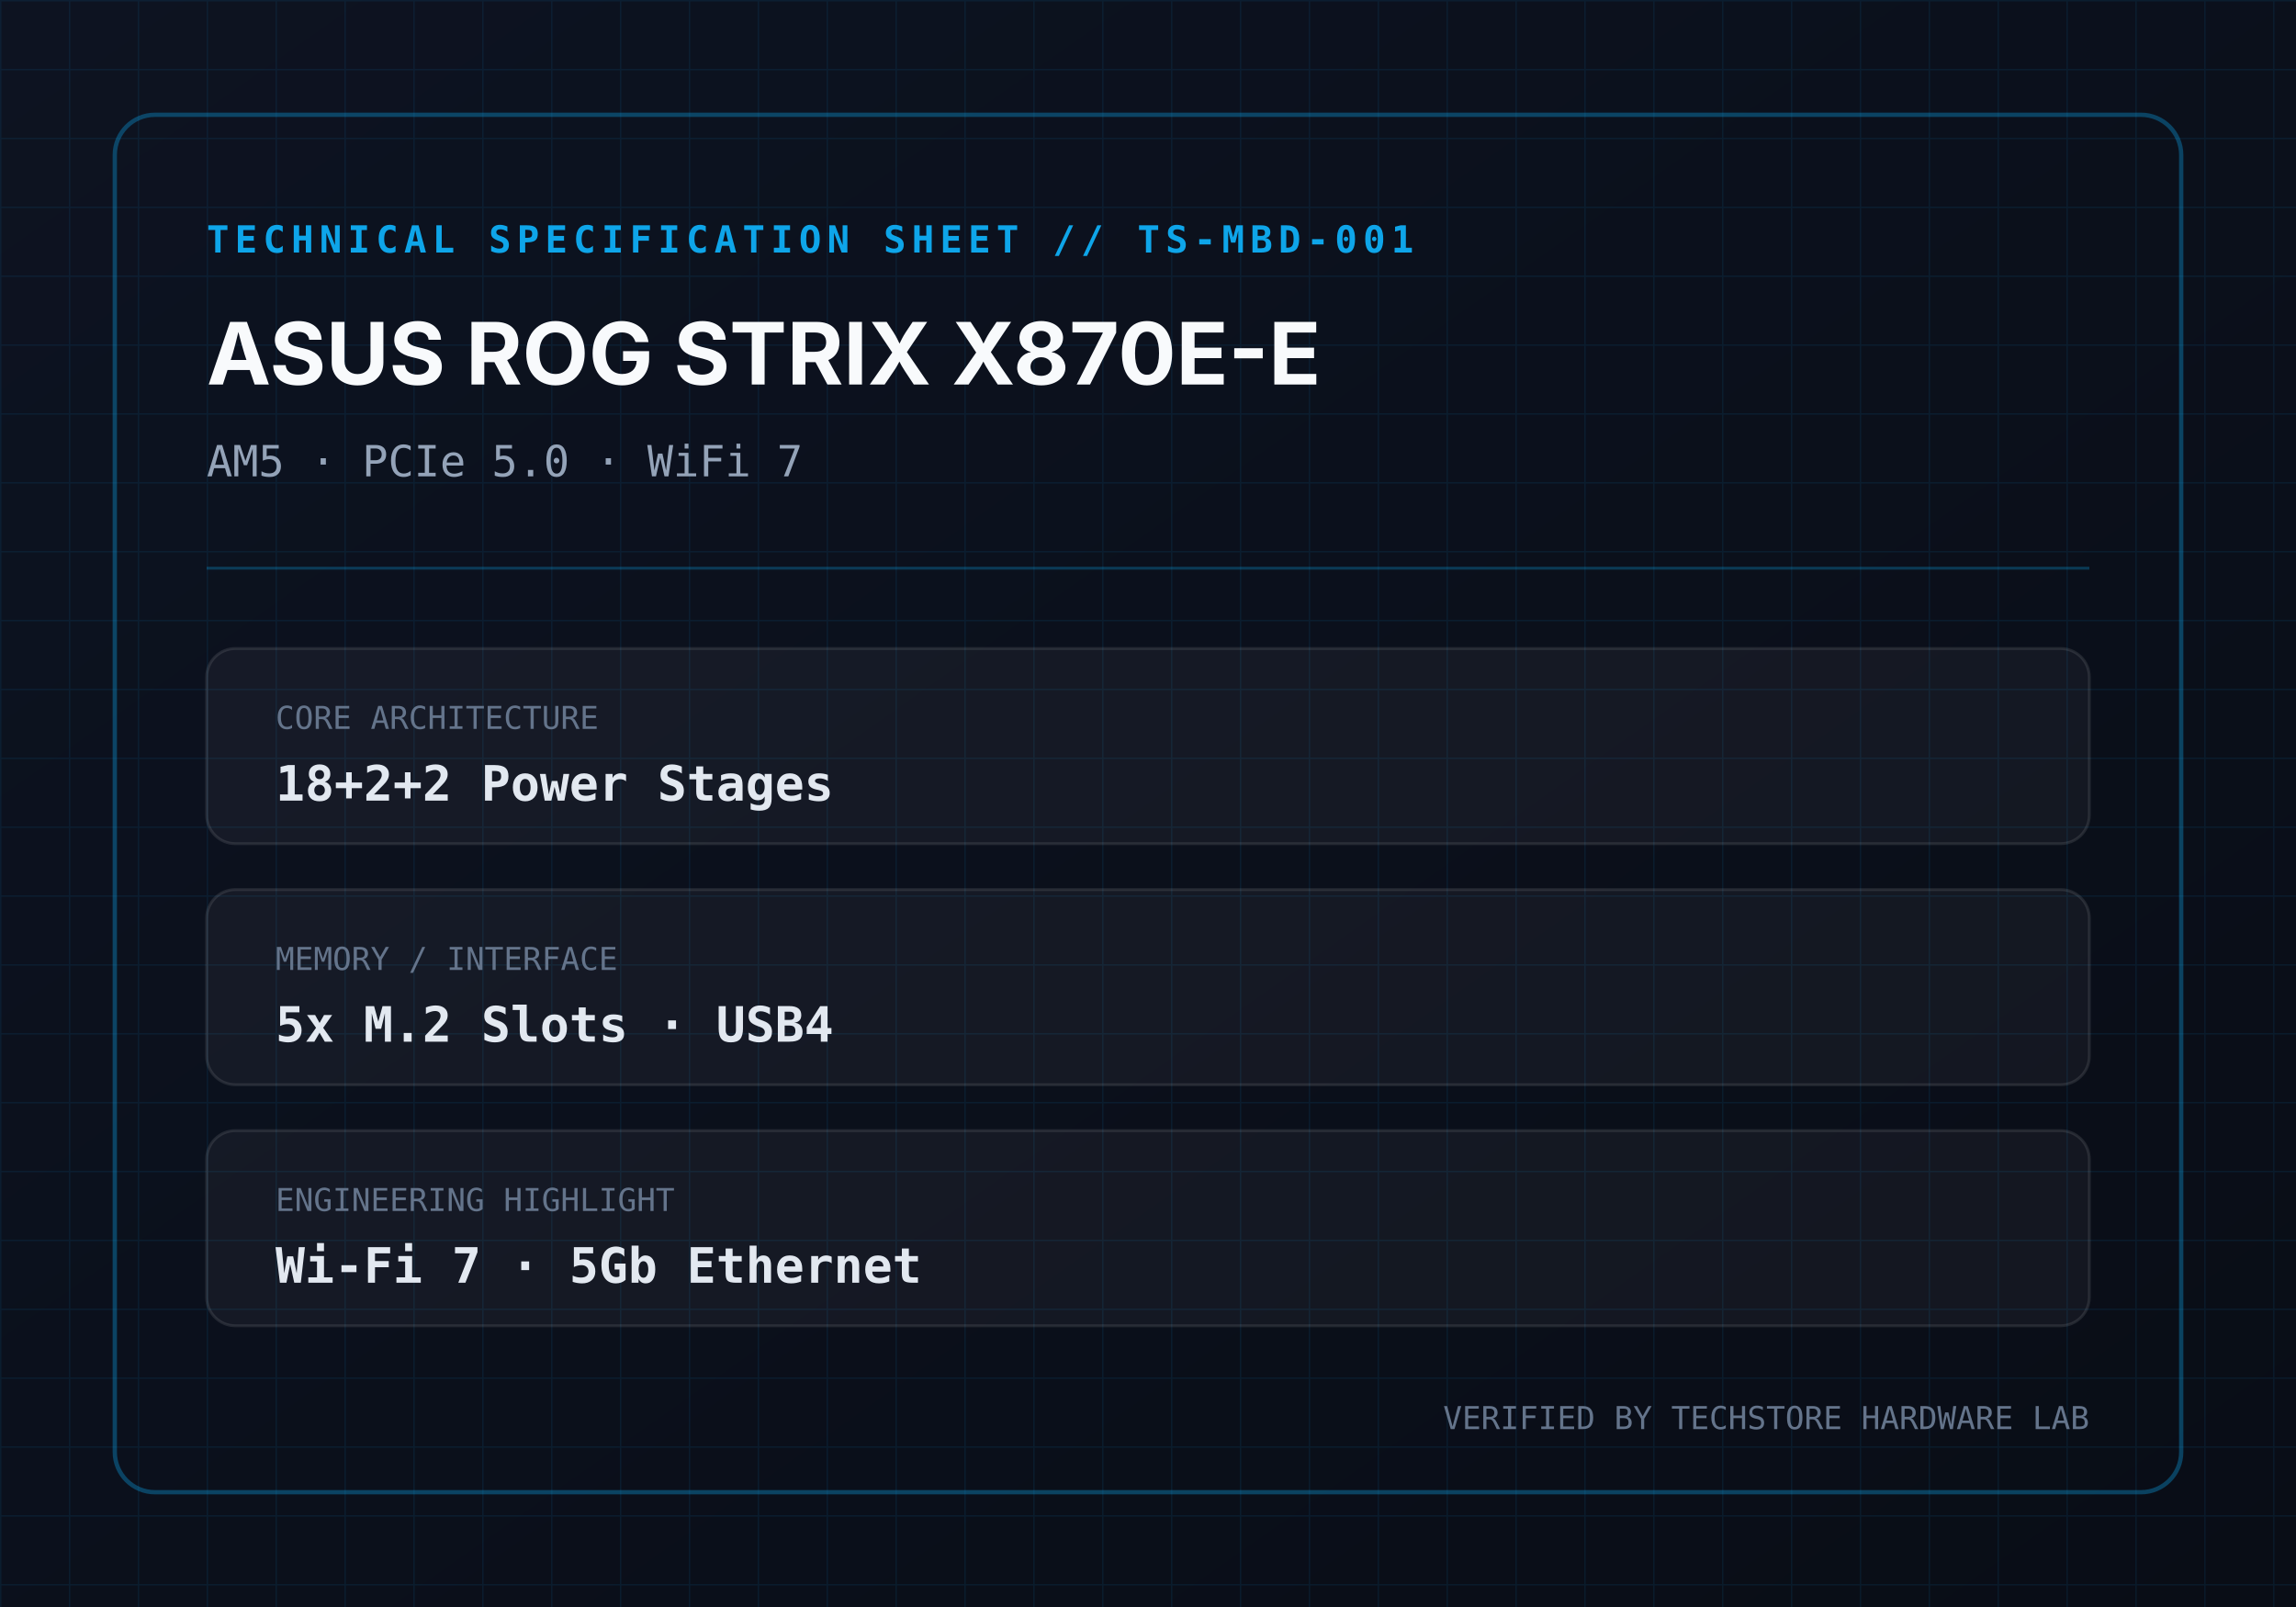
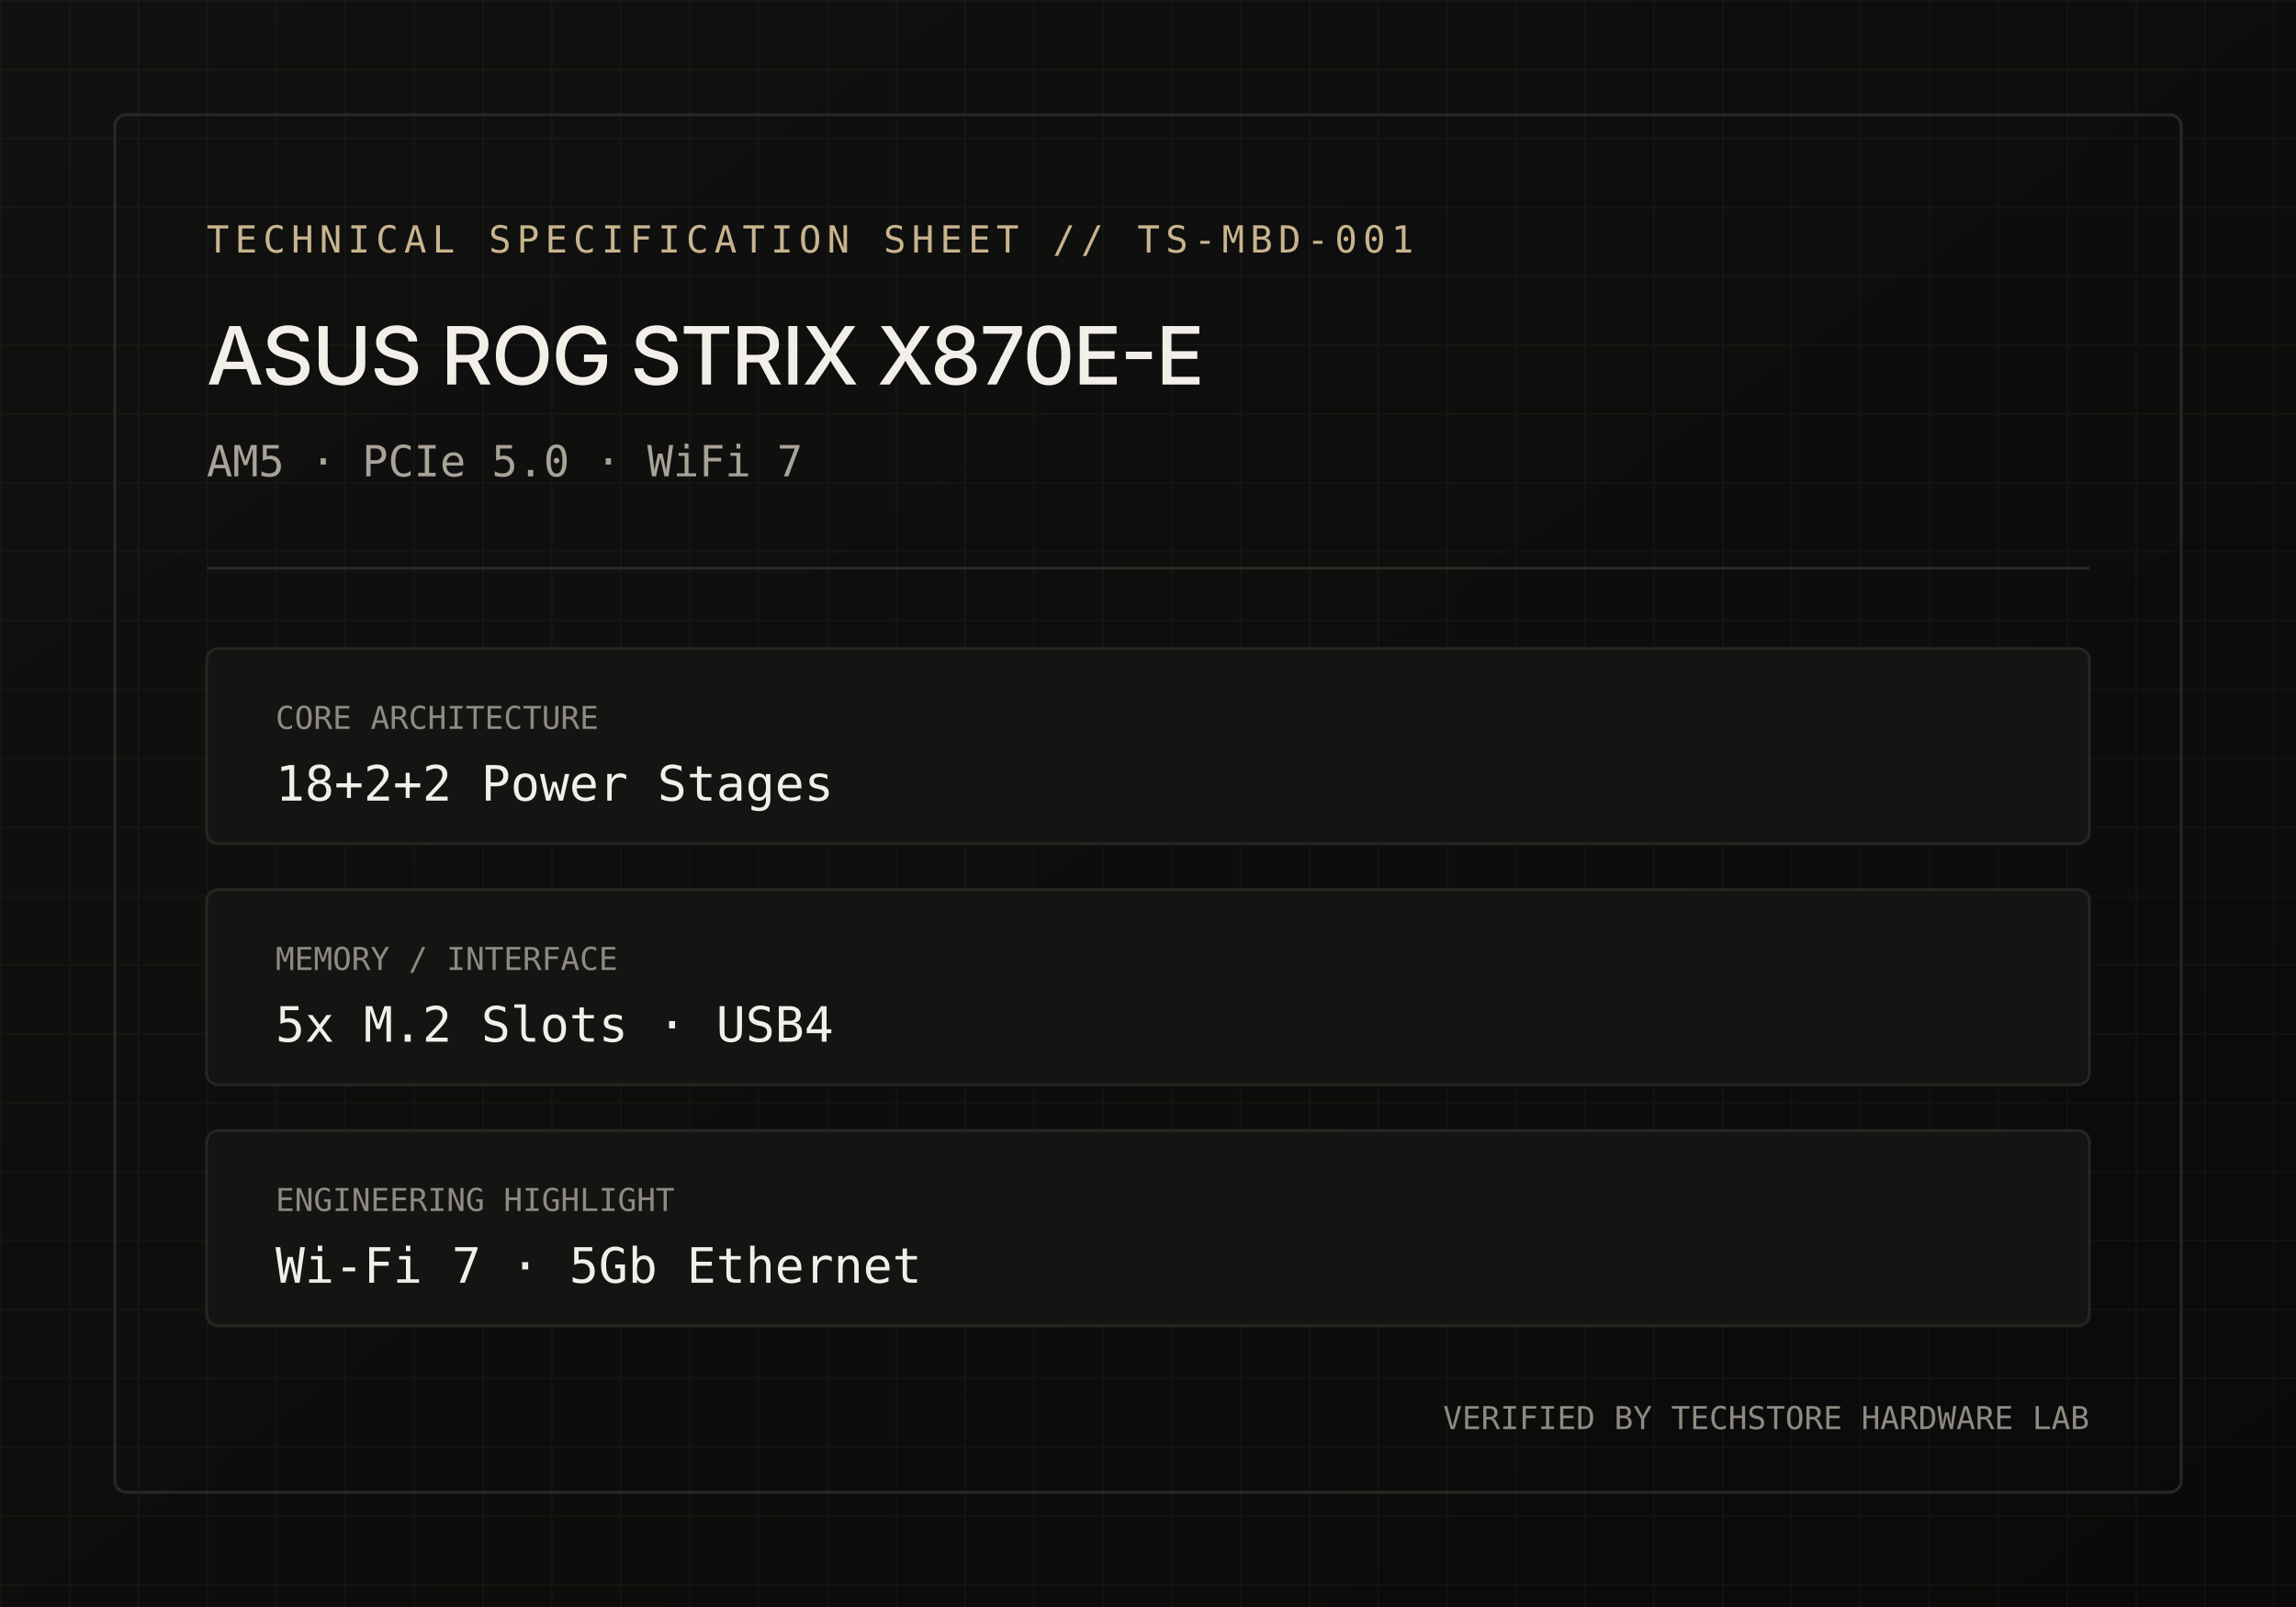
<svg xmlns="http://www.w3.org/2000/svg" viewBox="0 0 800 560" width="800" height="560" role="img" aria-label="ASUS ROG STRIX X870E-E Technical Blueprint">
  <defs>
    <linearGradient id="bpGrad" x1="0%" y1="0%" x2="100%" y2="100%">
-       <stop offset="0%" stop-color="#0D1321" />
-       <stop offset="100%" stop-color="#090D16" />
+       <stop offset="0%" stop-color="#111110" />
+       <stop offset="100%" stop-color="#0A0A0A" />
    </linearGradient>
    <pattern id="bpGrid" width="24" height="24" patternUnits="userSpaceOnUse">
-       <path d="M 24 0 L 0 0 0 24" fill="none" stroke="#0EA5E9" stroke-opacity="0.09" stroke-width="1" />
+       <path d="M 24 0 L 0 0 0 24" fill="none" stroke="#C8B48E" stroke-opacity="0.045" stroke-width="1" />
    </pattern>
  </defs>
  <rect width="800" height="560" fill="url(#bpGrad)" />
  <rect width="800" height="560" fill="url(#bpGrid)" />
-   <rect x="40" y="40" width="720" height="480" rx="14" fill="none" stroke="#0EA5E9" stroke-opacity="0.35" stroke-width="1.5" />
-   <text x="72" y="88" fill="#0EA5E9" font-family="ui-monospace, SFMono-Regular, monospace" font-size="13" font-weight="700" letter-spacing="2">TECHNICAL SPECIFICATION SHEET // TS-MBD-001</text>
-   <text x="72" y="134" fill="#F8FAFC" font-family="-apple-system, BlinkMacSystemFont, Segoe UI, sans-serif" font-size="30" font-weight="700">ASUS ROG STRIX X870E-E</text>
-   <text x="72" y="166" fill="#94A3B8" font-family="ui-monospace, SFMono-Regular, monospace" font-size="15">AM5 · PCIe 5.0 · WiFi 7</text>
-   <line x1="72" y1="198" x2="728" y2="198" stroke="#0EA5E9" stroke-opacity="0.28" />
-   <rect x="72" y="226" width="656" height="68" rx="10" fill="#FFFFFF" fill-opacity="0.04" stroke="#FFFFFF" stroke-opacity="0.1" />
-   <text x="96" y="254" fill="#64748B" font-family="ui-monospace, SFMono-Regular, monospace" font-size="11">CORE ARCHITECTURE</text>
-   <text x="96" y="279" fill="#E2E8F0" font-family="ui-monospace, SFMono-Regular, monospace" font-size="17" font-weight="600">18+2+2 Power Stages</text>
-   <rect x="72" y="310" width="656" height="68" rx="10" fill="#FFFFFF" fill-opacity="0.04" stroke="#FFFFFF" stroke-opacity="0.1" />
-   <text x="96" y="338" fill="#64748B" font-family="ui-monospace, SFMono-Regular, monospace" font-size="11">MEMORY / INTERFACE</text>
-   <text x="96" y="363" fill="#E2E8F0" font-family="ui-monospace, SFMono-Regular, monospace" font-size="17" font-weight="600">5x M.2 Slots · USB4</text>
-   <rect x="72" y="394" width="656" height="68" rx="10" fill="#FFFFFF" fill-opacity="0.04" stroke="#FFFFFF" stroke-opacity="0.1" />
-   <text x="96" y="422" fill="#64748B" font-family="ui-monospace, SFMono-Regular, monospace" font-size="11">ENGINEERING HIGHLIGHT</text>
-   <text x="96" y="447" fill="#E2E8F0" font-family="ui-monospace, SFMono-Regular, monospace" font-size="17" font-weight="600">Wi-Fi 7 · 5Gb Ethernet</text>
-   <text x="728" y="498" text-anchor="end" fill="#64748B" font-family="ui-monospace, SFMono-Regular, monospace" font-size="11">VERIFIED BY TECHSTORE HARDWARE LAB</text>
+   <rect x="40" y="40" width="720" height="480" rx="4" fill="none" stroke="#2A2825" stroke-width="1" />
+   <text x="72" y="88" fill="#C8B48E" font-family="JetBrains Mono, ui-monospace, SFMono-Regular, monospace" font-size="13" font-weight="500" letter-spacing="2">TECHNICAL SPECIFICATION SHEET // TS-MBD-001</text>
+   <text x="72" y="134" fill="#F2EFE9" font-family="Inter Tight, -apple-system, BlinkMacSystemFont, Segoe UI, sans-serif" font-size="28" font-weight="500" letter-spacing="-0.5">ASUS ROG STRIX X870E-E</text>
+   <text x="72" y="166" fill="#A8A298" font-family="JetBrains Mono, ui-monospace, SFMono-Regular, monospace" font-size="15">AM5 · PCIe 5.0 · WiFi 7</text>
+   <line x1="72" y1="198" x2="728" y2="198" stroke="#2A2825" />
+   <rect x="72" y="226" width="656" height="68" rx="4" fill="#141413" stroke="#262522" />
+   <text x="96" y="254" fill="#8E8A82" font-family="JetBrains Mono, ui-monospace, SFMono-Regular, monospace" font-size="11">CORE ARCHITECTURE</text>
+   <text x="96" y="279" fill="#F2EFE9" font-family="JetBrains Mono, ui-monospace, SFMono-Regular, monospace" font-size="17" font-weight="500">18+2+2 Power Stages</text>
+   <rect x="72" y="310" width="656" height="68" rx="4" fill="#141413" stroke="#262522" />
+   <text x="96" y="338" fill="#8E8A82" font-family="JetBrains Mono, ui-monospace, SFMono-Regular, monospace" font-size="11">MEMORY / INTERFACE</text>
+   <text x="96" y="363" fill="#F2EFE9" font-family="JetBrains Mono, ui-monospace, SFMono-Regular, monospace" font-size="17" font-weight="500">5x M.2 Slots · USB4</text>
+   <rect x="72" y="394" width="656" height="68" rx="4" fill="#141413" stroke="#262522" />
+   <text x="96" y="422" fill="#8E8A82" font-family="JetBrains Mono, ui-monospace, SFMono-Regular, monospace" font-size="11">ENGINEERING HIGHLIGHT</text>
+   <text x="96" y="447" fill="#F2EFE9" font-family="JetBrains Mono, ui-monospace, SFMono-Regular, monospace" font-size="17" font-weight="500">Wi-Fi 7 · 5Gb Ethernet</text>
+   <text x="728" y="498" text-anchor="end" fill="#8E8A82" font-family="JetBrains Mono, ui-monospace, SFMono-Regular, monospace" font-size="11">VERIFIED BY TECHSTORE HARDWARE LAB</text>
</svg>
